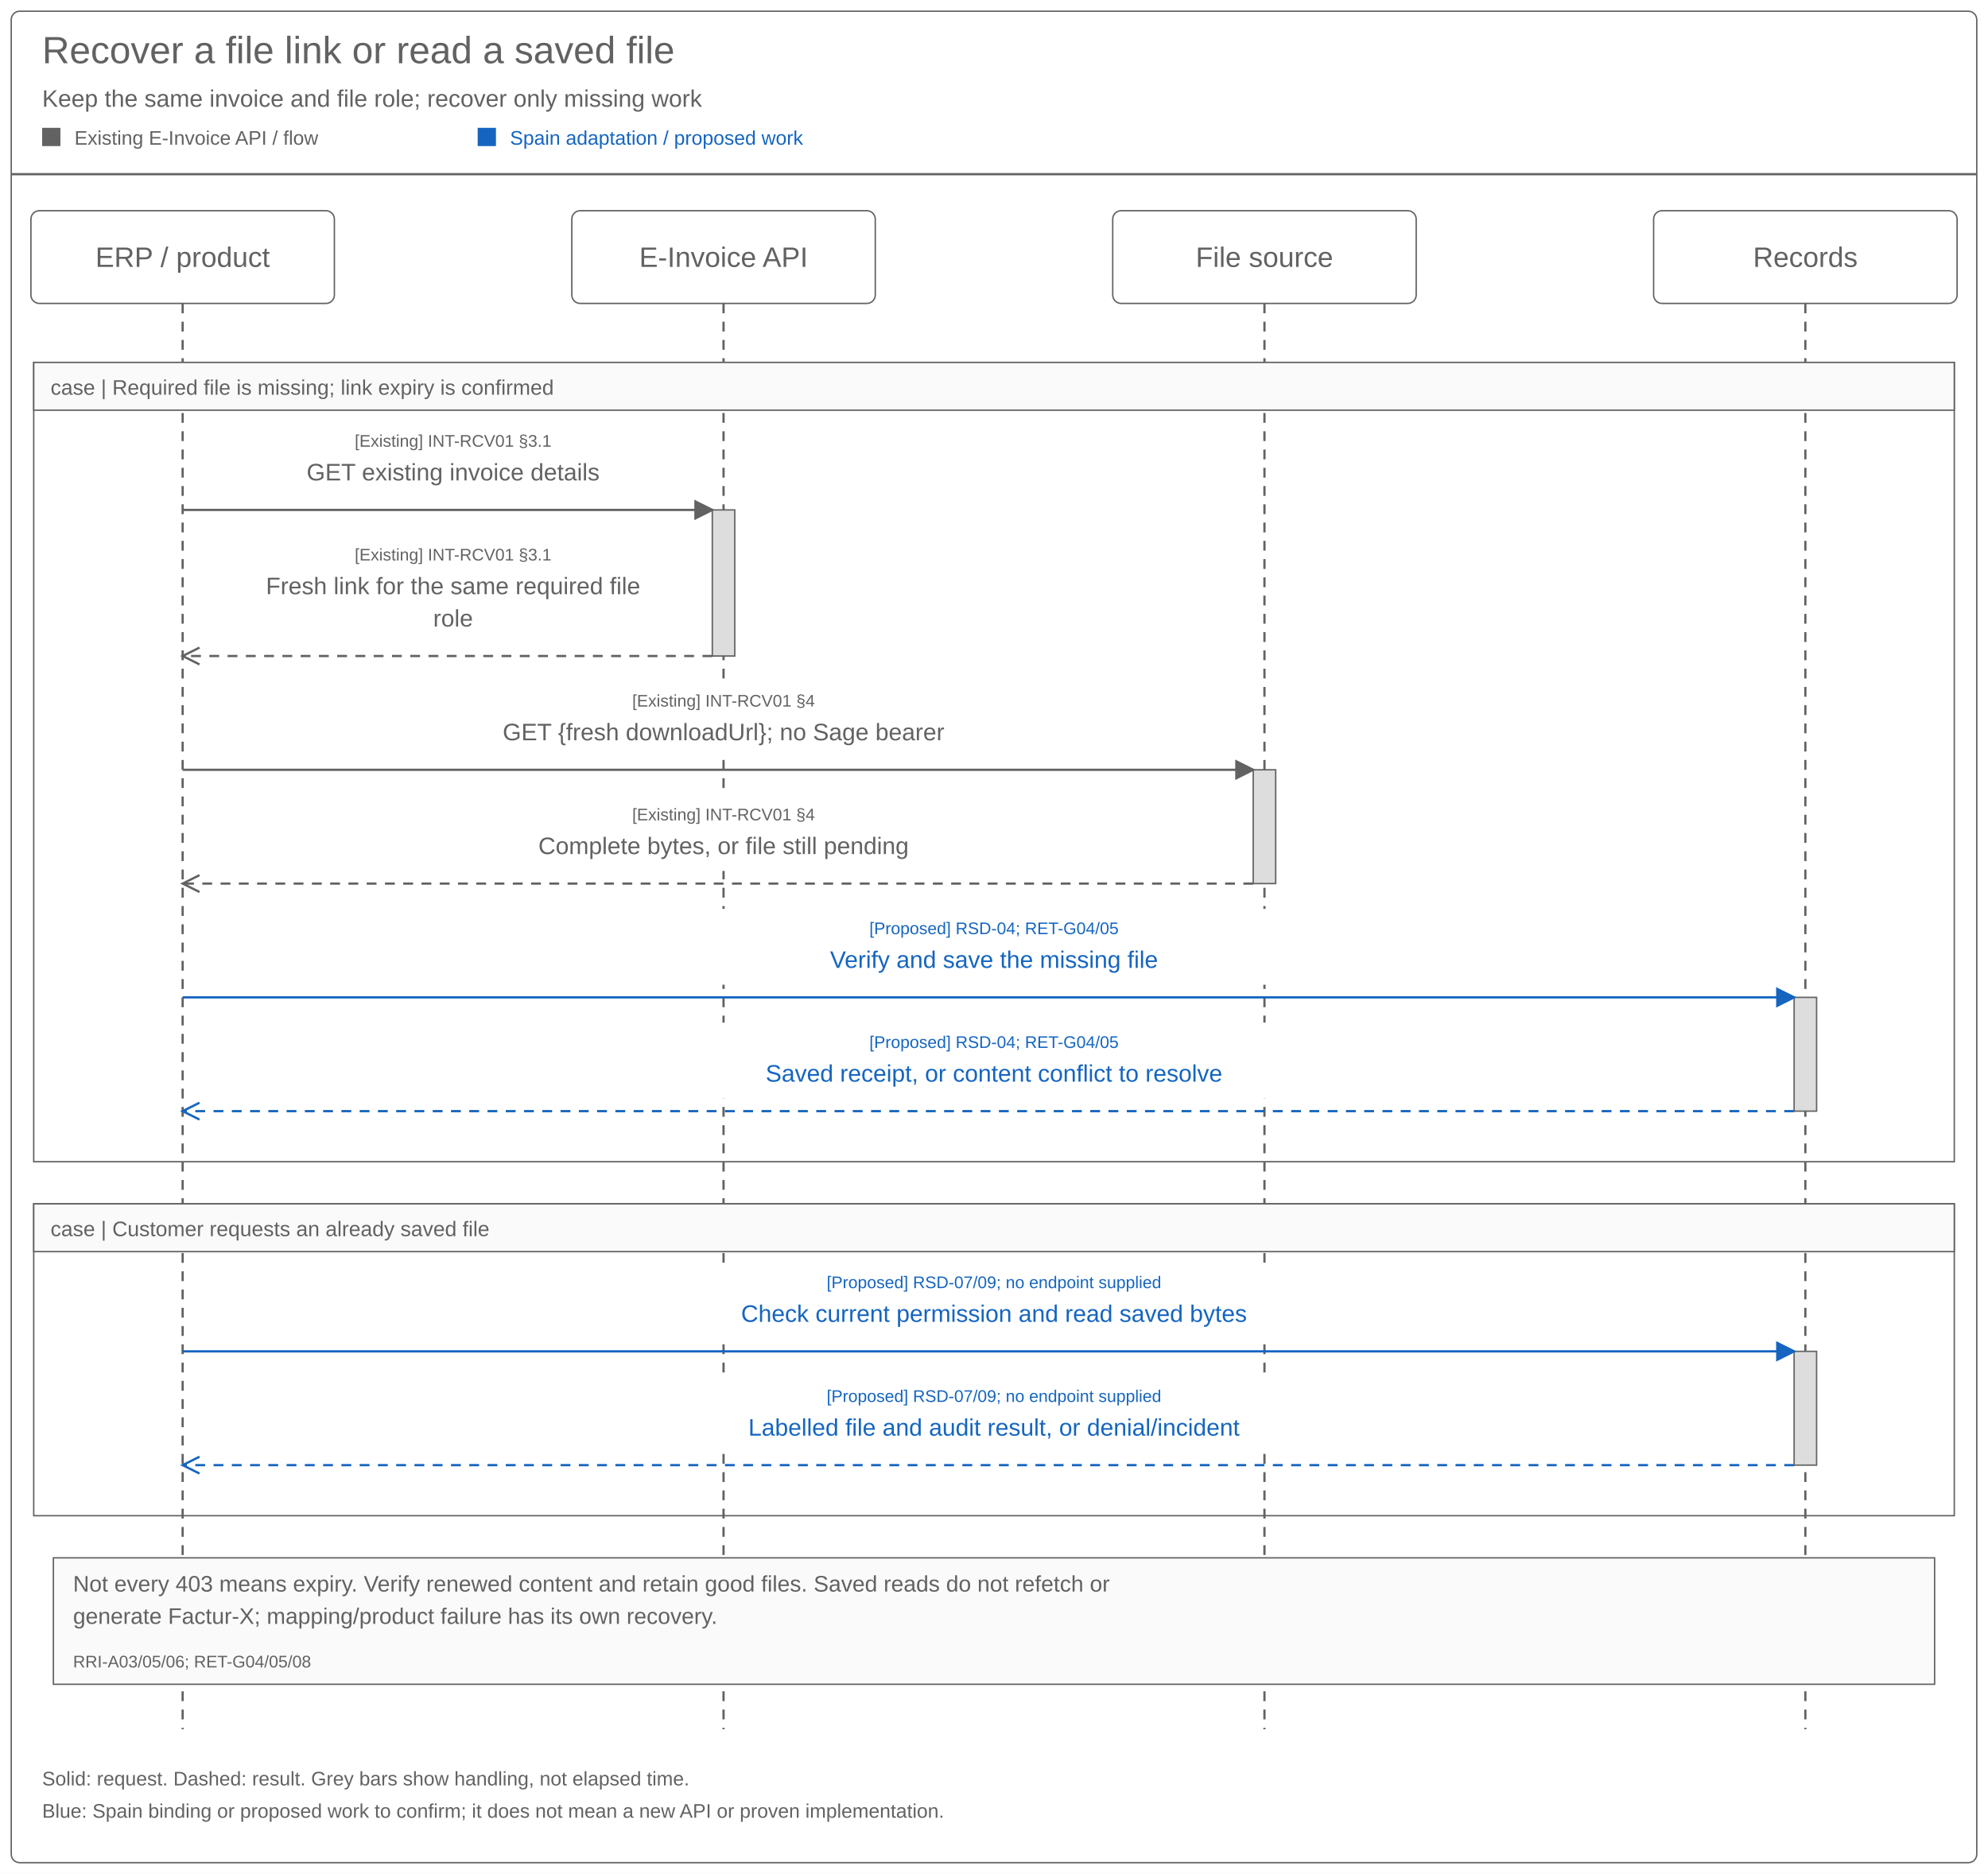
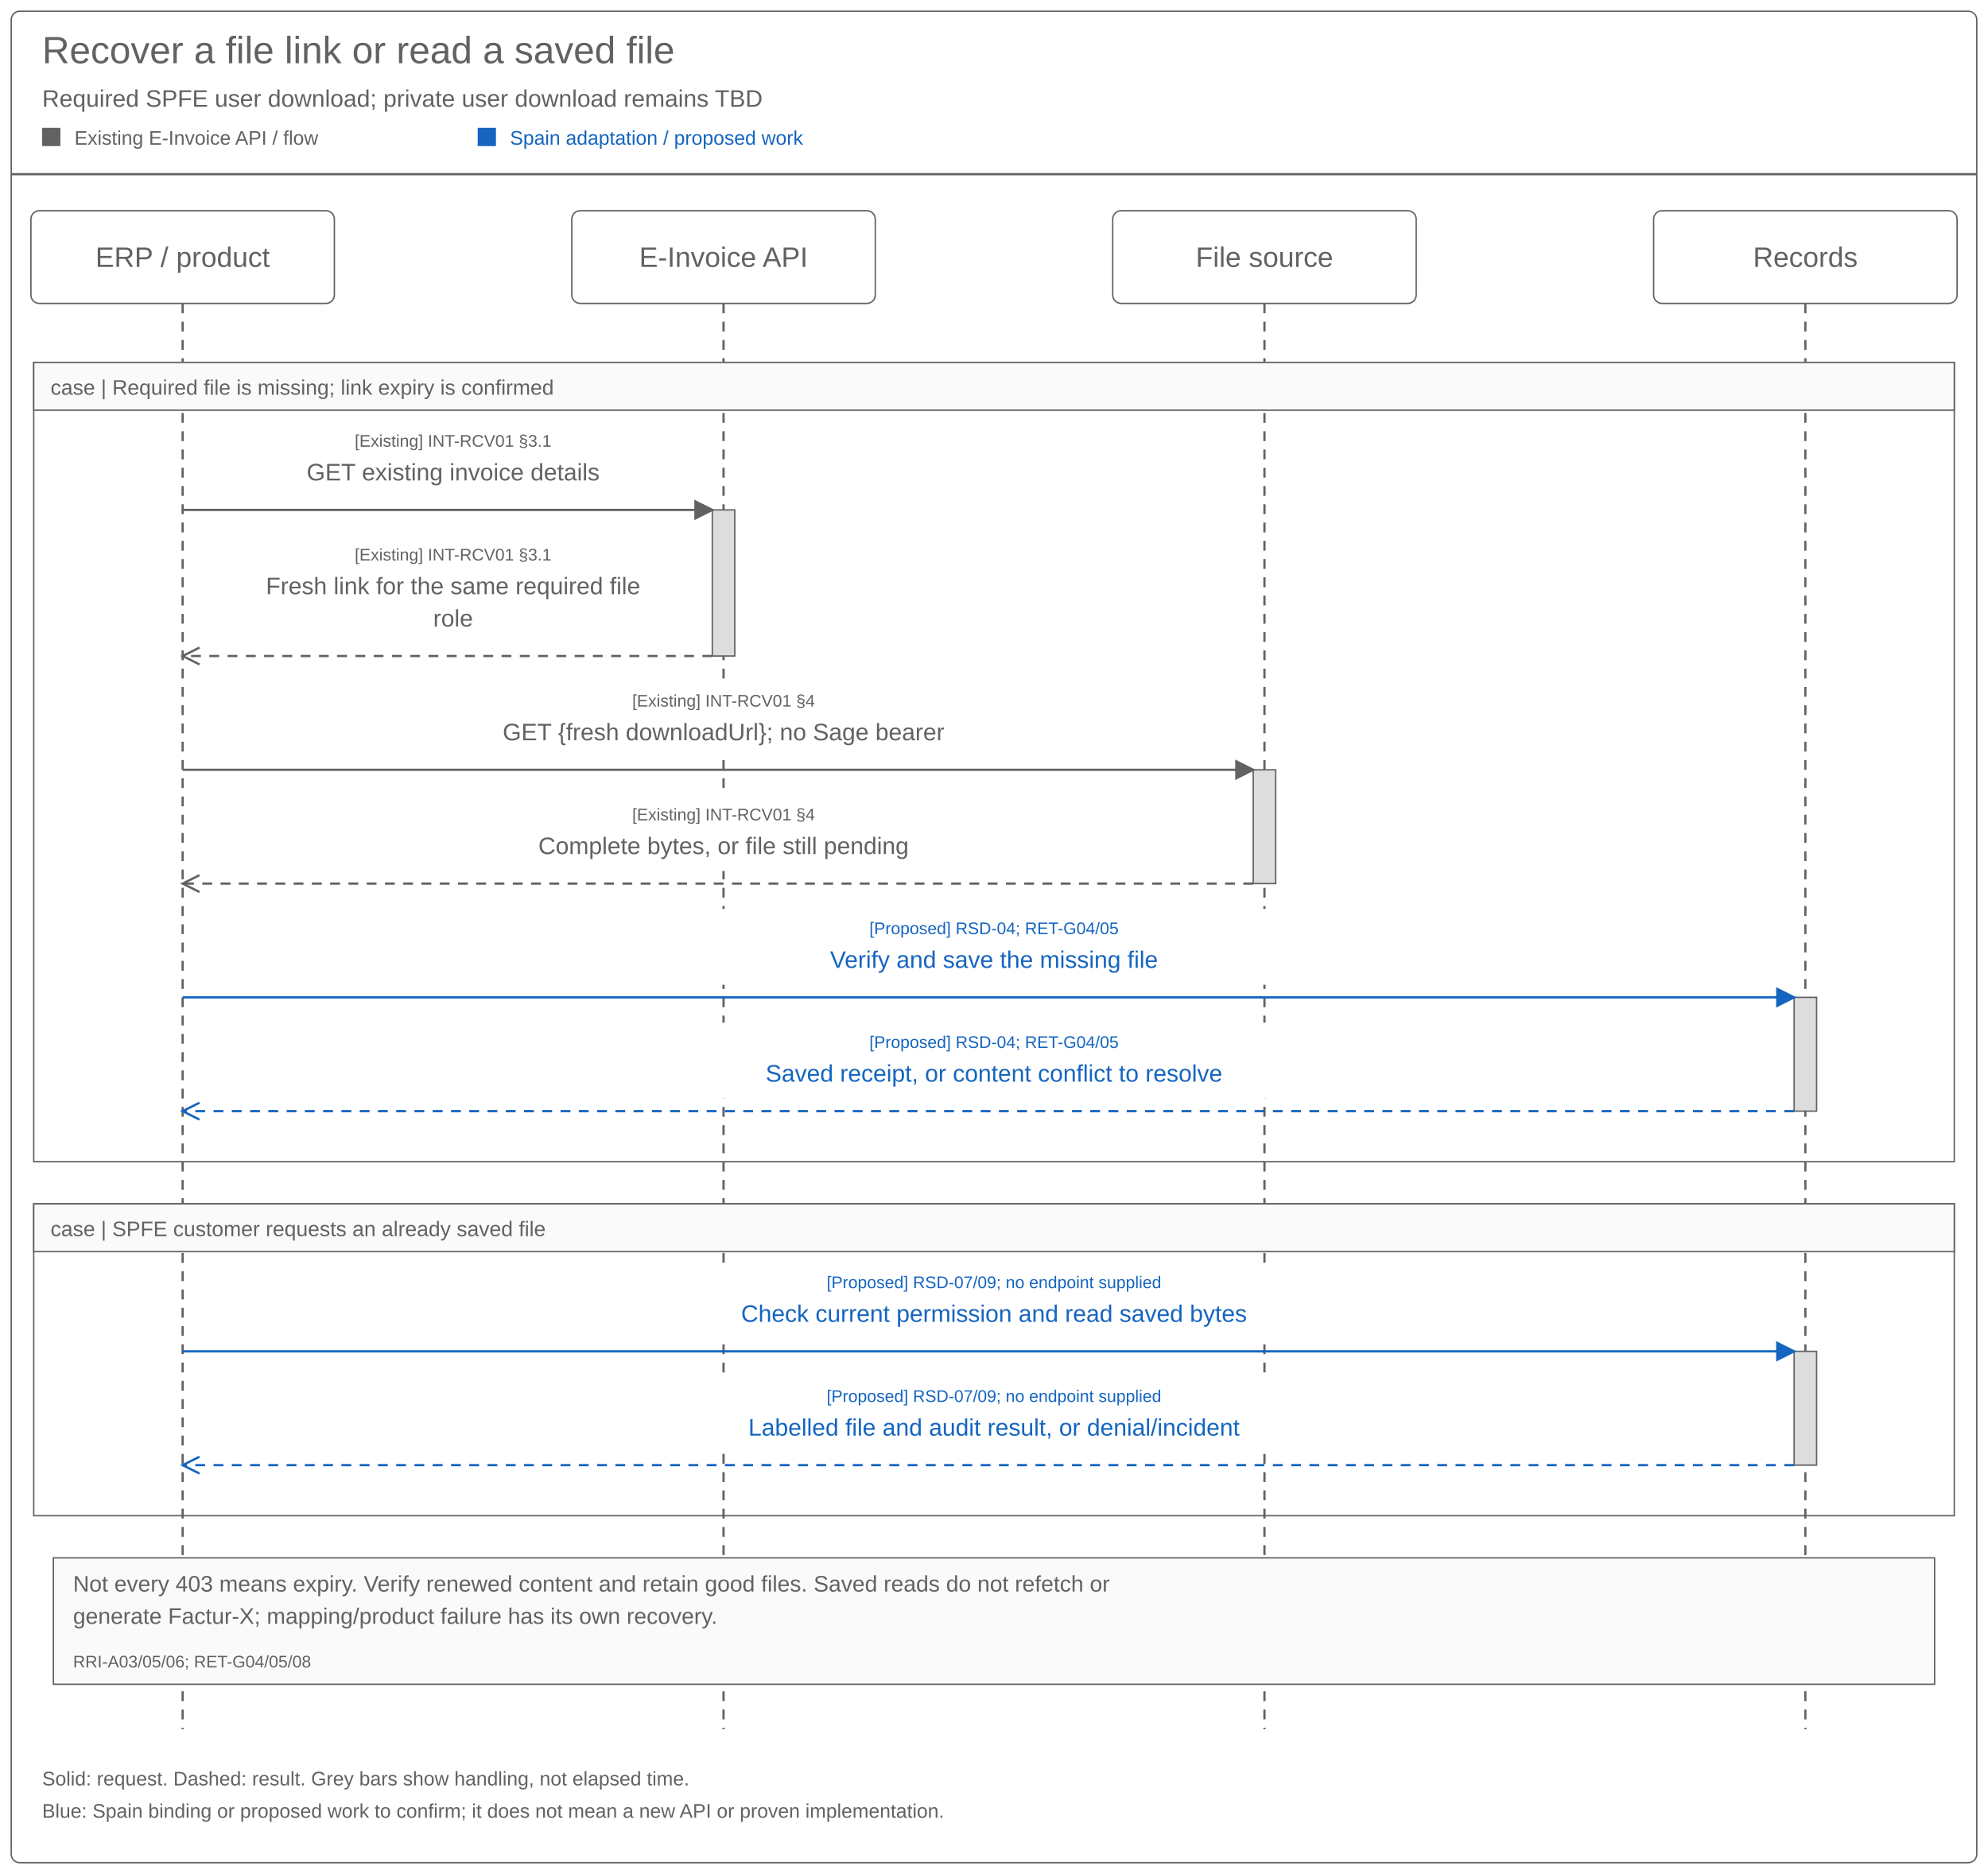
<svg xmlns="http://www.w3.org/2000/svg" aria-label="Recover a file link or read a saved file" width="1415" height="1334" viewBox="0 0 1415 1334" role="img">
  <rect width="1415" height="1334" fill="white" />
  <rect x="8" y="8" width="1399" height="1318" fill="white" stroke="#626262" rx="6" />
  <text font-family="Arial, sans-serif" font-size="27" text-anchor="start" x="30" y="45" fill="#626262">Recover a file link or read a saved file</text>
-   <text font-family="Arial, sans-serif" font-size="17" text-anchor="start" x="30" y="76" fill="#626262">Keep the same invoice and file role; recover only missing work</text>
+   <text font-family="Arial, sans-serif" font-size="17" text-anchor="start" x="30" y="76" fill="#626262">Required SPFE user download; private user download remains TBD</text>
  <path d="M 8,124 L 1407,124" fill="none" stroke="#626262" stroke-width="1.6" />
  <path d="M 130,216 L 130,1231" fill="none" stroke="#626262" stroke-width="1.6" stroke-dasharray="7 6" />
  <rect x="22" y="150" width="216" height="66" fill="white" stroke="#626262" rx="6" />
  <text font-family="Arial, sans-serif" font-size="20" text-anchor="middle" x="130" y="190" fill="#626262">ERP / product</text>
  <path d="M 515,216 L 515,1231" fill="none" stroke="#626262" stroke-width="1.6" stroke-dasharray="7 6" />
  <rect x="407" y="150" width="216" height="66" fill="white" stroke="#626262" rx="6" />
  <text font-family="Arial, sans-serif" font-size="20" text-anchor="middle" x="515" y="190" fill="#626262">E-Invoice API</text>
  <path d="M 900,216 L 900,1231" fill="none" stroke="#626262" stroke-width="1.6" stroke-dasharray="7 6" />
  <rect x="792" y="150" width="216" height="66" fill="white" stroke="#626262" rx="6" />
  <text font-family="Arial, sans-serif" font-size="20" text-anchor="middle" x="900" y="190" fill="#626262">File source</text>
  <path d="M 1285,216 L 1285,1231" fill="none" stroke="#626262" stroke-width="1.6" stroke-dasharray="7 6" />
  <rect x="1177" y="150" width="216" height="66" fill="white" stroke="#626262" rx="6" />
  <text font-family="Arial, sans-serif" font-size="20" text-anchor="middle" x="1285" y="190" fill="#626262">Records</text>
  <rect x="24" y="258" width="1367" height="569" fill="none" stroke="#626262" rx="0" />
  <rect x="24" y="857" width="1367" height="222" fill="none" stroke="#626262" rx="0" />
  <rect x="507" y="363" width="16" height="104" fill="#dddddd" stroke="#626262" rx="0" />
  <rect x="892" y="548" width="16" height="81" fill="#dddddd" stroke="#626262" rx="0" />
  <rect x="1277" y="710" width="16" height="81" fill="#dddddd" stroke="#626262" rx="0" />
  <rect x="1277" y="962" width="16" height="81" fill="#dddddd" stroke="#626262" rx="0" />
  <rect x="24" y="258" width="1367" height="34" fill="#fafafa" stroke="#626262" rx="0" />
  <text font-family="Arial, sans-serif" font-size="15" text-anchor="start" x="36" y="281" fill="#626262">case | Required file is missing; link expiry is confirmed</text>
  <rect x="24" y="857" width="1367" height="34" fill="#fafafa" stroke="#626262" rx="0" />
-   <text font-family="Arial, sans-serif" font-size="15" text-anchor="start" x="36" y="880" fill="#626262">case | Customer requests an already saved file</text>
+   <text font-family="Arial, sans-serif" font-size="15" text-anchor="start" x="36" y="880" fill="#626262">case | SPFE customer requests an already saved file</text>
  <rect x="38" y="1109" width="1339" height="90" fill="#fafafa" stroke="#626262" rx="0" />
  <text font-family="Arial, sans-serif" font-size="16" text-anchor="start" x="52" y="1133" fill="#626262">Not every 403 means expiry. Verify renewed content and retain good files. Saved reads do not refetch or</text>
  <text font-family="Arial, sans-serif" font-size="16" text-anchor="start" x="52" y="1156" fill="#626262">generate Factur-X; mapping/product failure has its own recovery.</text>
  <text font-family="Arial, sans-serif" font-size="12" text-anchor="start" x="52" y="1187" fill="#626262">RRI-A03/05/06; RET-G04/05/08</text>
  <rect x="142" y="300" width="361" height="54" fill="white" stroke="none" rx="0" />
  <text font-family="Arial, sans-serif" font-size="12" text-anchor="middle" x="322.5" y="318" fill="#626262">[Existing] INT-RCV01 §3.1</text>
  <text font-family="Arial, sans-serif" font-size="17" text-anchor="middle" x="322.5" y="342" fill="#626262">GET existing invoice details</text>
  <path d="M 130,363 L 507,363" fill="none" stroke="#626262" stroke-width="1.6" />
  <path stroke-width="1.6" d="M 495,357 L 507,363 L 495,369 Z" fill="#626262" stroke="#626262" />
  <rect x="142" y="381" width="361" height="77" fill="white" stroke="none" rx="0" />
  <text font-family="Arial, sans-serif" font-size="12" text-anchor="middle" x="322.5" y="399" fill="#626262">[Existing] INT-RCV01 §3.1</text>
  <text font-family="Arial, sans-serif" font-size="17" text-anchor="middle" x="322.5" y="423" fill="#626262">Fresh link for the same required file</text>
  <text font-family="Arial, sans-serif" font-size="17" text-anchor="middle" x="322.5" y="446" fill="#626262">role</text>
  <path d="M 507,467 L 130,467" fill="none" stroke="#626262" stroke-width="1.6" stroke-dasharray="7 6" />
  <path stroke-width="1.6" d="M 142,461 L 130,467 L 142,473" fill="none" stroke="#626262" />
  <rect x="142" y="485" width="746" height="54" fill="white" stroke="none" rx="0" />
  <text font-family="Arial, sans-serif" font-size="12" text-anchor="middle" x="515.0" y="503" fill="#626262">[Existing] INT-RCV01 §4</text>
  <text font-family="Arial, sans-serif" font-size="17" text-anchor="middle" x="515.0" y="527" fill="#626262">GET {fresh downloadUrl}; no Sage bearer</text>
  <path d="M 130,548 L 892,548" fill="none" stroke="#626262" stroke-width="1.6" />
  <path stroke-width="1.6" d="M 880,542 L 892,548 L 880,554 Z" fill="#626262" stroke="#626262" />
  <rect x="142" y="566" width="746" height="54" fill="white" stroke="none" rx="0" />
  <text font-family="Arial, sans-serif" font-size="12" text-anchor="middle" x="515.0" y="584" fill="#626262">[Existing] INT-RCV01 §4</text>
  <text font-family="Arial, sans-serif" font-size="17" text-anchor="middle" x="515.0" y="608" fill="#626262">Complete bytes, or file still pending</text>
  <path d="M 892,629 L 130,629" fill="none" stroke="#626262" stroke-width="1.6" stroke-dasharray="7 6" />
  <path stroke-width="1.6" d="M 142,623 L 130,629 L 142,635" fill="none" stroke="#626262" />
  <rect x="142" y="647" width="1131" height="54" fill="white" stroke="none" rx="0" />
  <text font-family="Arial, sans-serif" font-size="12" text-anchor="middle" x="707.5" y="665" fill="#1565C0">[Proposed] RSD-04; RET-G04/05</text>
  <text font-family="Arial, sans-serif" font-size="17" text-anchor="middle" x="707.5" y="689" fill="#1565C0">Verify and save the missing file</text>
  <path d="M 130,710 L 1277,710" fill="none" stroke="#1565C0" stroke-width="1.6" />
  <path stroke-width="1.6" d="M 1265,704 L 1277,710 L 1265,716 Z" fill="#1565C0" stroke="#1565C0" />
  <rect x="142" y="728" width="1131" height="54" fill="white" stroke="none" rx="0" />
  <text font-family="Arial, sans-serif" font-size="12" text-anchor="middle" x="707.5" y="746" fill="#1565C0">[Proposed] RSD-04; RET-G04/05</text>
  <text font-family="Arial, sans-serif" font-size="17" text-anchor="middle" x="707.5" y="770" fill="#1565C0">Saved receipt, or content conflict to resolve</text>
  <path d="M 1277,791 L 130,791" fill="none" stroke="#1565C0" stroke-width="1.6" stroke-dasharray="7 6" />
  <path stroke-width="1.6" d="M 142,785 L 130,791 L 142,797" fill="none" stroke="#1565C0" />
  <rect x="142" y="899" width="1131" height="54" fill="white" stroke="none" rx="0" />
  <text font-family="Arial, sans-serif" font-size="12" text-anchor="middle" x="707.5" y="917" fill="#1565C0">[Proposed] RSD-07/09; no endpoint supplied</text>
  <text font-family="Arial, sans-serif" font-size="17" text-anchor="middle" x="707.5" y="941" fill="#1565C0">Check current permission and read saved bytes</text>
  <path d="M 130,962 L 1277,962" fill="none" stroke="#1565C0" stroke-width="1.6" />
  <path stroke-width="1.6" d="M 1265,956 L 1277,962 L 1265,968 Z" fill="#1565C0" stroke="#1565C0" />
  <rect x="142" y="980" width="1131" height="54" fill="white" stroke="none" rx="0" />
  <text font-family="Arial, sans-serif" font-size="12" text-anchor="middle" x="707.5" y="998" fill="#1565C0">[Proposed] RSD-07/09; no endpoint supplied</text>
  <text font-family="Arial, sans-serif" font-size="17" text-anchor="middle" x="707.5" y="1022" fill="#1565C0">Labelled file and audit result, or denial/incident</text>
  <path d="M 1277,1043 L 130,1043" fill="none" stroke="#1565C0" stroke-width="1.6" stroke-dasharray="7 6" />
  <path stroke-width="1.6" d="M 142,1037 L 130,1043 L 142,1049" fill="none" stroke="#1565C0" />
  <text font-family="Arial, sans-serif" font-size="14" text-anchor="start" x="30" y="1271" fill="#626262">Solid: request. Dashed: result. Grey bars show handling, not elapsed time.</text>
  <text font-family="Arial, sans-serif" font-size="14" text-anchor="start" x="30" y="1294" fill="#626262">Blue: Spain binding or proposed work to confirm; it does not mean a new API or proven implementation.</text>
  <rect id="reuse-legend-grey-swatch" x="30" y="91" width="13" height="13" fill="#626262" />
  <text font-family="Arial, sans-serif" font-size="14" id="reuse-legend-grey-label" x="53" y="103" fill="#626262">Existing E-Invoice API / flow</text>
  <rect id="reuse-legend-blue-swatch" x="340" y="91" width="13" height="13" fill="#1565C0" />
  <text font-family="Arial, sans-serif" font-size="14" id="reuse-legend-blue-label" x="363" y="103" fill="#1565C0">Spain adaptation / proposed work</text>
</svg>
